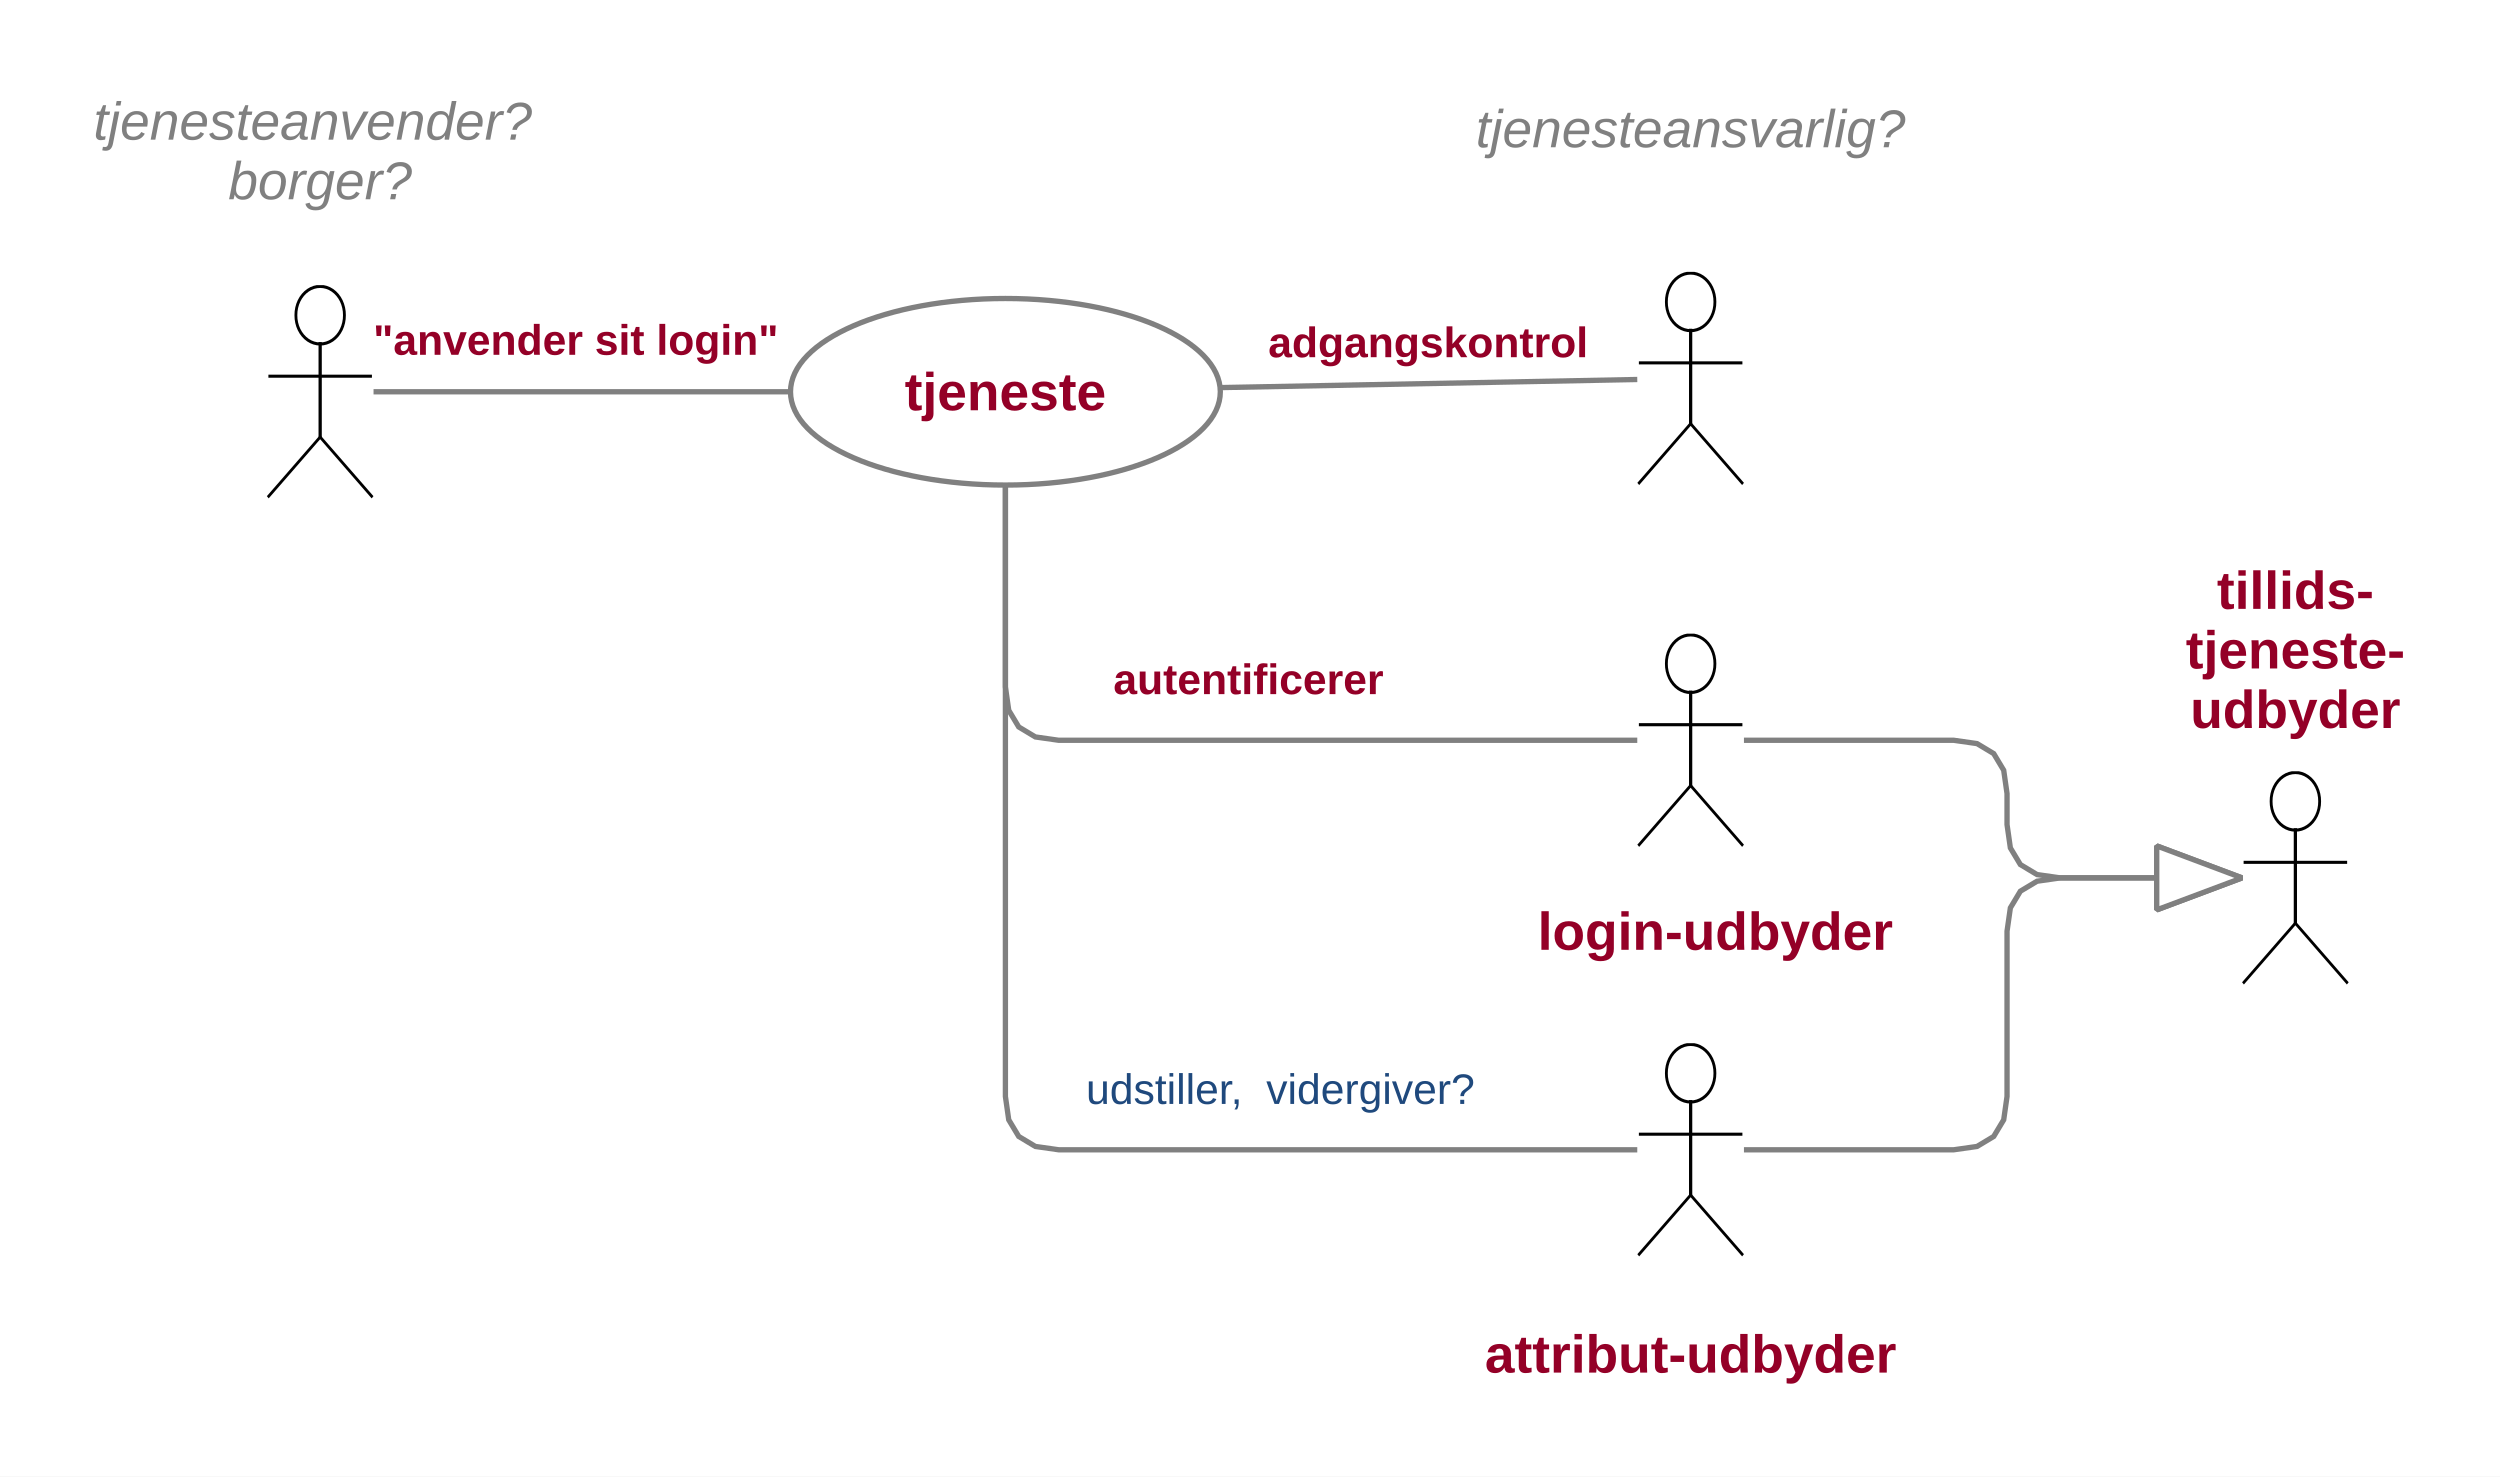
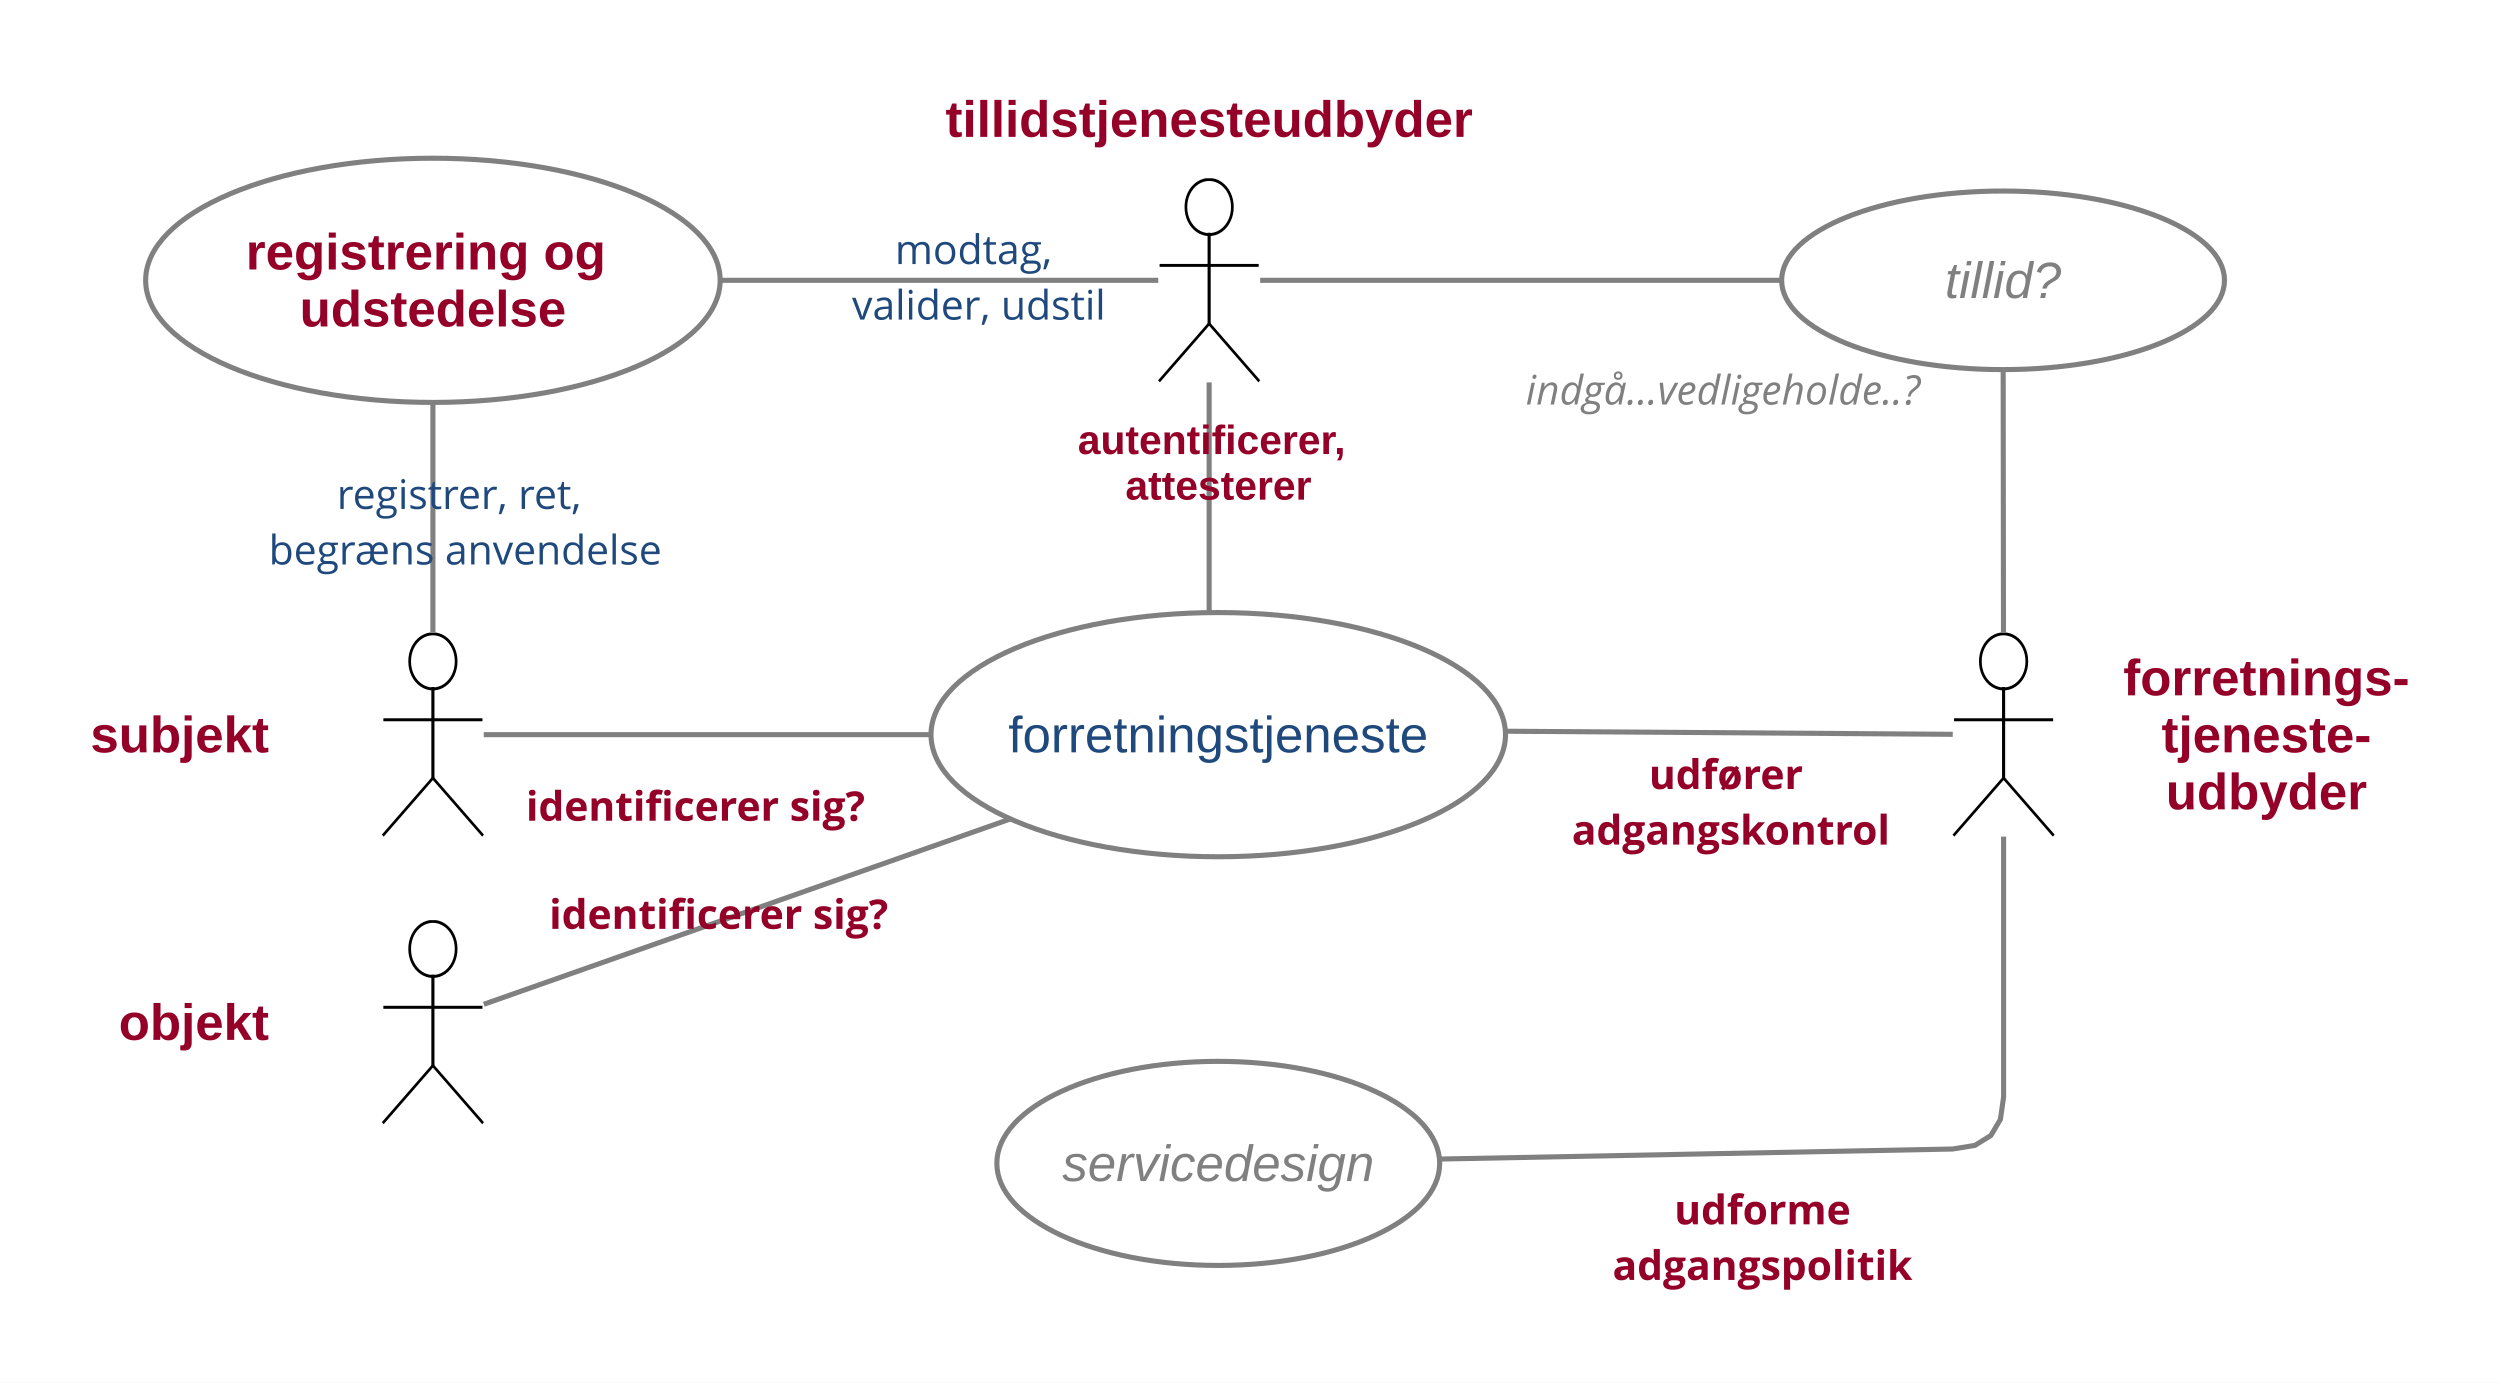
- <svg xmlns="http://www.w3.org/2000/svg" fill-opacity="1" color-rendering="auto" color-interpolation="auto" text-rendering="auto" stroke="black" stroke-linecap="square" width="469" stroke-miterlimit="10" shape-rendering="auto" stroke-opacity="1" fill="black" stroke-dasharray="none" font-weight="normal" stroke-width="1" height="277" font-family="'Dialog'" font-style="normal" stroke-linejoin="miter" font-size="12px" stroke-dashoffset="0" image-rendering="auto">
+ <svg xmlns="http://www.w3.org/2000/svg" fill-opacity="1" color-rendering="auto" color-interpolation="auto" text-rendering="auto" stroke="black" stroke-linecap="square" width="490" stroke-miterlimit="10" shape-rendering="auto" stroke-opacity="1" fill="black" stroke-dasharray="none" font-weight="normal" stroke-width="1" height="271" font-family="'Dialog'" font-style="normal" stroke-linejoin="miter" font-size="12px" stroke-dashoffset="0" image-rendering="auto">
  <defs id="genericDefs" />
  <g>
-     <g fill="white" text-rendering="geometricPrecision" shape-rendering="geometricPrecision" transform="translate(-615,-431)" stroke="white">
-       <rect x="615" width="469" height="277" y="431" clip-path="url(#clipPath2)" stroke="none" />
+     <g fill="white" text-rendering="geometricPrecision" shape-rendering="geometricPrecision" transform="translate(-735,-446)" stroke="white">
+       <rect x="735" width="490" height="271" y="446" clip-path="url(#clipPath2)" stroke="none" />
    </g>
-     <g text-rendering="geometricPrecision" shape-rendering="geometricPrecision" transform="matrix(0.4914,0,0,0.5809,307.0905,118.8761)">
+     <g stroke-linecap="butt" font-size="10px" transform="matrix(1,0,0,1,-735,-446)" fill="rgb(31,73,125)" text-rendering="geometricPrecision" font-family="'Arial'" shape-rendering="geometricPrecision" stroke="rgb(31,73,125)" stroke-miterlimit="1.45">
+       <text x="932.642" xml:space="preserve" y="593.46" clip-path="url(#clipPath2)" stroke="none">forretningstjeneste</text>
+     </g>
+     <g stroke-linecap="butt" transform="matrix(1,0,0,1,-735,-446)" fill="gray" text-rendering="geometricPrecision" shape-rendering="geometricPrecision" stroke="gray" stroke-miterlimit="1.45">
+       <ellipse rx="56.301" fill="none" ry="23.931" clip-path="url(#clipPath2)" cx="973.778" cy="589.993" />
+     </g>
+     <g text-rendering="geometricPrecision" shape-rendering="geometricPrecision" transform="matrix(0.4914,0,0,0.5809,74.7753,123.9927)">
      <g clip-path="url(#clipPath3)">
        <svg opacity="1" writing-mode="lr-tb" stop-color="rgb(0, 0, 0)" shape-rendering="auto" glyph-orientation-horizontal="0deg" color-profile="auto" lighting-color="rgb(255, 255, 255)" color="rgb(0, 0, 0)" font-weight="400" alignment-baseline="auto" font-style="normal" version="1.0" color-interpolation-filters="linearrgb" text-anchor="start" stroke-linecap="butt" color-interpolation="srgb" font-variant="normal" word-spacing="normal" fill-opacity="1" text-rendering="auto" clip-path="none" text-decoration="none" letter-spacing="normal" glyph-orientation-vertical="auto" display="inline" font-size-adjust="none" overflow="hidden" fill="rgb(0, 0, 0)" font-stretch="normal" stroke-dasharray="none" id="svg1.svg2" stroke-miterlimit="4" stop-opacity="1" color-rendering="auto" font-size="12" pointer-events="visiblepainted" mask="none" direction="ltr" baseline-shift="baseline" enable-background="accumulate" fill-rule="nonzero" image-rendering="auto" stroke-dashoffset="0" marker-end="none" width="41" clip="auto" cursor="auto" stroke="none" filter="none" visibility="visible" kerning="auto" stroke-width="1" font-family="&quot;Arial&quot;,&quot;Helvetica&quot;,sans-serif" flood-opacity="1" clip-rule="nonzero" src="none" height="68.997" unicode-bidi="normal" stroke-linejoin="miter" stroke-opacity="1" flood-color="rgb(0, 0, 0)" dominant-baseline="auto" marker-start="none" marker-mid="none">
          <defs id="svg1.defs4">
            <clipPath clipPathUnits="userSpaceOnUse" id="clipPath1">
-               <path d="M0 0 L469 0 L469 277 L0 277 L0 0 Z" />
+               <path d="M0 0 L490 0 L490 271 L0 271 L0 0 Z" />
            </clipPath>
            <clipPath clipPathUnits="userSpaceOnUse" id="clipPath2">
-               <path d="M615 431 L1084 431 L1084 708 L615 708 L615 431 Z" />
+               <path d="M735 446 L1225 446 L1225 717 L735 717 L735 446 Z" />
            </clipPath>
            <clipPath clipPathUnits="userSpaceOnUse" id="clipPath3">
-               <path d="M-624.884 -204.633 L329.462 -204.633 L329.462 272.194 L-624.884 272.194 L-624.884 -204.633 Z" />
+               <path d="M-152.157 -213.441 L844.921 -213.441 L844.921 253.058 L-152.157 253.058 L-152.157 -213.441 Z" />
            </clipPath>
            <clipPath clipPathUnits="userSpaceOnUse" id="clipPath4">
-               <path d="M-101.721 -92.09 L852.625 -92.09 L852.625 384.738 L-101.721 384.738 L-101.721 -92.09 Z" />
+               <path d="M-461.744 -60.15 L535.334 -60.15 L535.334 406.349 L-461.744 406.349 L-461.744 -60.15 Z" />
            </clipPath>
            <clipPath clipPathUnits="userSpaceOnUse" id="clipPath5">
-               <path d="M-624.884 -336.876 L329.462 -336.876 L329.462 139.951 L-624.884 139.951 L-624.884 -336.876 Z" />
+               <path d="M-778.597 -213.441 L218.481 -213.441 L218.481 253.058 L-778.597 253.058 L-778.597 -213.441 Z" />
            </clipPath>
            <clipPath clipPathUnits="userSpaceOnUse" id="clipPath6">
-               <path d="M-624.884 -87.786 L329.462 -87.786 L329.462 389.041 L-624.884 389.041 L-624.884 -87.786 Z" />
-             </clipPath>
-             <clipPath clipPathUnits="userSpaceOnUse" id="clipPath7">
-               <path d="M-855.734 -249.074 L98.612 -249.074 L98.612 227.753 L-855.734 227.753 L-855.734 -249.074 Z" />
+               <path d="M-152.157 -310.456 L844.921 -310.456 L844.921 156.043 L-152.157 156.043 L-152.157 -310.456 Z" />
            </clipPath>
          </defs>
          <g id="svg1.layer1" transform="translate(-29.5,-42.95948)">
            <a id="svg1.a3142" transform="matrix(1.087391,0,0,1,-4.4742,0)">
              <path transform="translate(11.58689,5.290899)" style="fill:none;fill-rule:evenodd;stroke:#000000;stroke-width:1px;stroke-linecap:butt;stroke-linejoin:miter;stroke-opacity:1" id="svg1.path2160" d="M 47.029 47.37 A 8.52 9.201 0 1 1  29.99,47.37 A 8.52 9.201 0 1 1  47.029 47.37 z" />
            </a>
            <path style="fill:none" d="M 47.711 48.392 A 3.749 0 0 1 1  40.213,48.392 A 3.749 0 0 1 1  47.711 48.392 z" id="svg1.path3134" />
            <path style="fill:none;fill-rule:evenodd;stroke:#000000;stroke-width:1.243px;stroke-linecap:butt;stroke-linejoin:miter;stroke-opacity:1" d="M 50,61.337 C 50,91.363 50,92.248 50,92.248" id="svg1.path3136" />
            <path style="fill:none;fill-rule:evenodd;stroke:#000000;stroke-width:1px;stroke-linecap:butt;stroke-linejoin:miter;stroke-opacity:1" d="M 69.761,72.362 C 69.761,72.362 69.761,72.362 50.239,72.362 C 30.239,72.362 30.239,72.362 30.239,72.362 L 30.239,72.362" id="svg1.path3138" />
            <path style="fill:none;fill-rule:evenodd;stroke:#000000;stroke-width:1px;stroke-linecap:butt;stroke-linejoin:miter;stroke-opacity:1" d="M 30,111.457 C 30,111.457 30,111.457 50,92.014 C 70,111.457 70,111.457 70,111.457" id="svg1.path3140" />
          </g>
        </svg>
      </g>
    </g>
-     <g stroke-linecap="butt" font-size="10px" transform="matrix(1,0,0,1,-615,-431)" fill="rgb(148,0,39)" text-rendering="geometricPrecision" font-family="'Arial'" shape-rendering="geometricPrecision" stroke="rgb(148,0,39)" font-weight="bold" stroke-miterlimit="1.45">
-       <text x="903.466" xml:space="preserve" y="609.191" clip-path="url(#clipPath2)" stroke="none">login-udbyder</text>
+     <g stroke-linecap="butt" font-size="10px" transform="matrix(1,0,0,1,-735,-446)" fill="rgb(148,0,39)" text-rendering="geometricPrecision" font-family="'Arial'" shape-rendering="geometricPrecision" stroke="rgb(148,0,39)" font-weight="bold" stroke-miterlimit="1.45">
+       <text x="752.712" xml:space="preserve" y="593.46" clip-path="url(#clipPath2)" stroke="none">subjekt</text>
    </g>
-     <g stroke-linecap="butt" font-size="10px" transform="matrix(1,0,0,1,-615,-431)" fill="rgb(148,0,39)" text-rendering="geometricPrecision" font-family="'Arial'" shape-rendering="geometricPrecision" stroke="rgb(148,0,39)" font-weight="bold" stroke-miterlimit="1.45">
-       <text x="784.718" xml:space="preserve" y="507.964" clip-path="url(#clipPath2)" stroke="none">tjeneste</text>
-     </g>
-     <g stroke-linecap="butt" transform="matrix(1,0,0,1,-615,-431)" fill="gray" text-rendering="geometricPrecision" shape-rendering="geometricPrecision" stroke="gray" stroke-miterlimit="1.45">
-       <ellipse rx="40.317" fill="none" ry="17.5" clip-path="url(#clipPath2)" cx="803.614" cy="504.497" />
-     </g>
-     <g text-rendering="geometricPrecision" shape-rendering="geometricPrecision" transform="matrix(0.4914,0,0,0.5809,49.9892,53.497)">
+     <g text-rendering="geometricPrecision" shape-rendering="geometricPrecision" transform="matrix(0.4914,0,0,0.5809,226.9177,34.9423)">
      <g clip-path="url(#clipPath4)">
        <svg opacity="1" writing-mode="lr-tb" stop-color="rgb(0, 0, 0)" shape-rendering="auto" glyph-orientation-horizontal="0deg" color-profile="auto" lighting-color="rgb(255, 255, 255)" color="rgb(0, 0, 0)" font-weight="400" alignment-baseline="auto" font-style="normal" version="1.0" color-interpolation-filters="linearrgb" text-anchor="start" stroke-linecap="butt" color-interpolation="srgb" font-variant="normal" word-spacing="normal" fill-opacity="1" text-rendering="auto" clip-path="none" text-decoration="none" letter-spacing="normal" glyph-orientation-vertical="auto" display="inline" font-size-adjust="none" overflow="hidden" fill="rgb(0, 0, 0)" font-stretch="normal" stroke-dasharray="none" id="svg2.svg2" stroke-miterlimit="4" stop-opacity="1" color-rendering="auto" font-size="12" pointer-events="visiblepainted" mask="none" direction="ltr" baseline-shift="baseline" enable-background="accumulate" fill-rule="nonzero" image-rendering="auto" stroke-dashoffset="0" marker-end="none" width="41" clip="auto" cursor="auto" stroke="none" filter="none" visibility="visible" kerning="auto" stroke-width="1" font-family="&quot;Arial&quot;,&quot;Helvetica&quot;,sans-serif" flood-opacity="1" clip-rule="nonzero" src="none" height="68.997" unicode-bidi="normal" stroke-linejoin="miter" stroke-opacity="1" flood-color="rgb(0, 0, 0)" dominant-baseline="auto" marker-start="none" marker-mid="none">
          <defs id="svg2.defs4" />
          <g id="svg2.layer1" transform="translate(-29.5,-42.95948)">
            <a id="svg2.a3142" transform="matrix(1.087391,0,0,1,-4.4742,0)">
              <path transform="translate(11.58689,5.290899)" style="fill:none;fill-rule:evenodd;stroke:#000000;stroke-width:1px;stroke-linecap:butt;stroke-linejoin:miter;stroke-opacity:1" id="svg2.path2160" d="M 47.029 47.37 A 8.52 9.201 0 1 1  29.99,47.37 A 8.52 9.201 0 1 1  47.029 47.37 z" />
            </a>
            <path style="fill:none" d="M 47.711 48.392 A 3.749 0 0 1 1  40.213,48.392 A 3.749 0 0 1 1  47.711 48.392 z" id="svg2.path3134" />
            <path style="fill:none;fill-rule:evenodd;stroke:#000000;stroke-width:1.243px;stroke-linecap:butt;stroke-linejoin:miter;stroke-opacity:1" d="M 50,61.337 C 50,91.363 50,92.248 50,92.248" id="svg2.path3136" />
            <path style="fill:none;fill-rule:evenodd;stroke:#000000;stroke-width:1px;stroke-linecap:butt;stroke-linejoin:miter;stroke-opacity:1" d="M 69.761,72.362 C 69.761,72.362 69.761,72.362 50.239,72.362 C 30.239,72.362 30.239,72.362 30.239,72.362 L 30.239,72.362" id="svg2.path3138" />
            <path style="fill:none;fill-rule:evenodd;stroke:#000000;stroke-width:1px;stroke-linecap:butt;stroke-linejoin:miter;stroke-opacity:1" d="M 30,111.457 C 30,111.457 30,111.457 50,92.014 C 70,111.457 70,111.457 70,111.457" id="svg2.path3140" />
          </g>
        </svg>
      </g>
    </g>
-     <g stroke-linecap="butt" font-size="10px" transform="matrix(1,0,0,1,-615,-431)" fill="gray" text-rendering="geometricPrecision" font-family="'Arial'" shape-rendering="geometricPrecision" font-style="italic" stroke="gray" stroke-miterlimit="1.45">
-       <text x="632.532" xml:space="preserve" y="457.207" clip-path="url(#clipPath2)" stroke="none">tjenesteanvender? </text>
-       <text x="657.83" xml:space="preserve" y="468.379" clip-path="url(#clipPath2)" stroke="none">borger?</text>
+     <g stroke-linecap="butt" font-size="10px" transform="matrix(1,0,0,1,-735,-446)" fill="rgb(148,0,39)" text-rendering="geometricPrecision" font-family="'Arial'" shape-rendering="geometricPrecision" stroke="rgb(148,0,39)" font-weight="bold" stroke-miterlimit="1.45">
+       <text x="920.315" xml:space="preserve" y="472.823" clip-path="url(#clipPath2)" stroke="none">tillidstjenesteudbyder</text>
    </g>
-     <g text-rendering="geometricPrecision" shape-rendering="geometricPrecision" transform="matrix(0.4914,0,0,0.5809,307.0905,195.6992)">
+     <g stroke-linecap="butt" font-size="10px" transform="matrix(1,0,0,1,-735,-446)" fill="gray" text-rendering="geometricPrecision" font-family="'Arial'" shape-rendering="geometricPrecision" font-style="italic" stroke="gray" stroke-miterlimit="1.45">
+       <text x="1116.207" xml:space="preserve" y="504.409" clip-path="url(#clipPath2)" stroke="none">tillid?</text>
+       <ellipse rx="43.399" fill="none" ry="17.5" clip-path="url(#clipPath2)" cx="1127.601" cy="500.942" />
+       <text x="943.206" xml:space="preserve" y="677.492" clip-path="url(#clipPath2)" stroke="none">servicedesign</text>
+       <ellipse rx="43.399" fill="none" ry="20" clip-path="url(#clipPath2)" cx="973.778" cy="674.025" />
+     </g>
+     <g stroke-linecap="butt" font-size="10px" transform="matrix(1,0,0,1,-735,-446)" fill="rgb(148,0,39)" text-rendering="geometricPrecision" font-family="'Arial'" shape-rendering="geometricPrecision" stroke="rgb(148,0,39)" font-weight="bold" stroke-miterlimit="1.45">
+       <text x="783.177" xml:space="preserve" y="498.823" clip-path="url(#clipPath2)" stroke="none">registrering og </text>
+       <text x="793.729" xml:space="preserve" y="509.995" clip-path="url(#clipPath2)" stroke="none">udstedelse</text>
+     </g>
+     <g stroke-linecap="butt" transform="matrix(1,0,0,1,-735,-446)" fill="gray" text-rendering="geometricPrecision" shape-rendering="geometricPrecision" stroke="gray" stroke-miterlimit="1.45">
+       <ellipse rx="56.301" fill="none" ry="23.931" clip-path="url(#clipPath2)" cx="819.85" cy="500.942" />
+     </g>
+     <g text-rendering="geometricPrecision" shape-rendering="geometricPrecision" transform="matrix(0.4914,0,0,0.5809,382.6308,123.9927)">
      <g clip-path="url(#clipPath5)">
        <svg opacity="1" writing-mode="lr-tb" stop-color="rgb(0, 0, 0)" shape-rendering="auto" glyph-orientation-horizontal="0deg" color-profile="auto" lighting-color="rgb(255, 255, 255)" color="rgb(0, 0, 0)" font-weight="400" alignment-baseline="auto" font-style="normal" version="1.0" color-interpolation-filters="linearrgb" text-anchor="start" stroke-linecap="butt" color-interpolation="srgb" font-variant="normal" word-spacing="normal" fill-opacity="1" text-rendering="auto" clip-path="none" text-decoration="none" letter-spacing="normal" glyph-orientation-vertical="auto" display="inline" font-size-adjust="none" overflow="hidden" fill="rgb(0, 0, 0)" font-stretch="normal" stroke-dasharray="none" id="svg3.svg2" stroke-miterlimit="4" stop-opacity="1" color-rendering="auto" font-size="12" pointer-events="visiblepainted" mask="none" direction="ltr" baseline-shift="baseline" enable-background="accumulate" fill-rule="nonzero" image-rendering="auto" stroke-dashoffset="0" marker-end="none" width="41" clip="auto" cursor="auto" stroke="none" filter="none" visibility="visible" kerning="auto" stroke-width="1" font-family="&quot;Arial&quot;,&quot;Helvetica&quot;,sans-serif" flood-opacity="1" clip-rule="nonzero" src="none" height="68.997" unicode-bidi="normal" stroke-linejoin="miter" stroke-opacity="1" flood-color="rgb(0, 0, 0)" dominant-baseline="auto" marker-start="none" marker-mid="none">
          <defs id="svg3.defs4" />
          <g id="svg3.layer1" transform="translate(-29.5,-42.95948)">
            <a id="svg3.a3142" transform="matrix(1.087391,0,0,1,-4.4742,0)">
              <path transform="translate(11.58689,5.290899)" style="fill:none;fill-rule:evenodd;stroke:#000000;stroke-width:1px;stroke-linecap:butt;stroke-linejoin:miter;stroke-opacity:1" id="svg3.path2160" d="M 47.029 47.37 A 8.52 9.201 0 1 1  29.99,47.37 A 8.52 9.201 0 1 1  47.029 47.37 z" />
            </a>
            <path style="fill:none" d="M 47.711 48.392 A 3.749 0 0 1 1  40.213,48.392 A 3.749 0 0 1 1  47.711 48.392 z" id="svg3.path3134" />
            <path style="fill:none;fill-rule:evenodd;stroke:#000000;stroke-width:1.243px;stroke-linecap:butt;stroke-linejoin:miter;stroke-opacity:1" d="M 50,61.337 C 50,91.363 50,92.248 50,92.248" id="svg3.path3136" />
            <path style="fill:none;fill-rule:evenodd;stroke:#000000;stroke-width:1px;stroke-linecap:butt;stroke-linejoin:miter;stroke-opacity:1" d="M 69.761,72.362 C 69.761,72.362 69.761,72.362 50.239,72.362 C 30.239,72.362 30.239,72.362 30.239,72.362 L 30.239,72.362" id="svg3.path3138" />
            <path style="fill:none;fill-rule:evenodd;stroke:#000000;stroke-width:1px;stroke-linecap:butt;stroke-linejoin:miter;stroke-opacity:1" d="M 30,111.457 C 30,111.457 30,111.457 50,92.014 C 70,111.457 70,111.457 70,111.457" id="svg3.path3140" />
          </g>
        </svg>
      </g>
    </g>
-     <g stroke-linecap="butt" font-size="10px" transform="matrix(1,0,0,1,-615,-431)" fill="rgb(148,0,39)" text-rendering="geometricPrecision" font-family="'Arial'" shape-rendering="geometricPrecision" stroke="rgb(148,0,39)" font-weight="bold" stroke-miterlimit="1.45">
-       <text x="893.557" xml:space="preserve" y="688.503" clip-path="url(#clipPath2)" stroke="none">attribut-udbyder</text>
+     <g stroke-linecap="butt" font-size="10px" transform="matrix(1,0,0,1,-735,-446)" fill="rgb(148,0,39)" text-rendering="geometricPrecision" font-family="'Arial'" shape-rendering="geometricPrecision" stroke="rgb(148,0,39)" font-weight="bold" stroke-miterlimit="1.45">
+       <text x="1151.166" xml:space="preserve" y="582.288" clip-path="url(#clipPath2)" stroke="none">forretnings-</text>
+       <text x="1158.658" xml:space="preserve" y="593.46" clip-path="url(#clipPath2)" stroke="none">tjeneste-</text>
+       <text x="1159.496" xml:space="preserve" y="604.631" clip-path="url(#clipPath2)" stroke="none">udbyder</text>
    </g>
-     <g text-rendering="geometricPrecision" shape-rendering="geometricPrecision" transform="matrix(0.4914,0,0,0.5809,307.0905,50.997)">
+     <g text-rendering="geometricPrecision" shape-rendering="geometricPrecision" transform="matrix(0.4914,0,0,0.5809,74.7753,180.3511)">
      <g clip-path="url(#clipPath6)">
        <svg opacity="1" writing-mode="lr-tb" stop-color="rgb(0, 0, 0)" shape-rendering="auto" glyph-orientation-horizontal="0deg" color-profile="auto" lighting-color="rgb(255, 255, 255)" color="rgb(0, 0, 0)" font-weight="400" alignment-baseline="auto" font-style="normal" version="1.0" color-interpolation-filters="linearrgb" text-anchor="start" stroke-linecap="butt" color-interpolation="srgb" font-variant="normal" word-spacing="normal" fill-opacity="1" text-rendering="auto" clip-path="none" text-decoration="none" letter-spacing="normal" glyph-orientation-vertical="auto" display="inline" font-size-adjust="none" overflow="hidden" fill="rgb(0, 0, 0)" font-stretch="normal" stroke-dasharray="none" id="svg4.svg2" stroke-miterlimit="4" stop-opacity="1" color-rendering="auto" font-size="12" pointer-events="visiblepainted" mask="none" direction="ltr" baseline-shift="baseline" enable-background="accumulate" fill-rule="nonzero" image-rendering="auto" stroke-dashoffset="0" marker-end="none" width="41" clip="auto" cursor="auto" stroke="none" filter="none" visibility="visible" kerning="auto" stroke-width="1" font-family="&quot;Arial&quot;,&quot;Helvetica&quot;,sans-serif" flood-opacity="1" clip-rule="nonzero" src="none" height="68.997" unicode-bidi="normal" stroke-linejoin="miter" stroke-opacity="1" flood-color="rgb(0, 0, 0)" dominant-baseline="auto" marker-start="none" marker-mid="none">
          <defs id="svg4.defs4" />
          <g id="svg4.layer1" transform="translate(-29.5,-42.95948)">
            <a id="svg4.a3142" transform="matrix(1.087391,0,0,1,-4.4742,0)">
              <path transform="translate(11.58689,5.290899)" style="fill:none;fill-rule:evenodd;stroke:#000000;stroke-width:1px;stroke-linecap:butt;stroke-linejoin:miter;stroke-opacity:1" id="svg4.path2160" d="M 47.029 47.37 A 8.52 9.201 0 1 1  29.99,47.37 A 8.52 9.201 0 1 1  47.029 47.37 z" />
            </a>
            <path style="fill:none" d="M 47.711 48.392 A 3.749 0 0 1 1  40.213,48.392 A 3.749 0 0 1 1  47.711 48.392 z" id="svg4.path3134" />
            <path style="fill:none;fill-rule:evenodd;stroke:#000000;stroke-width:1.243px;stroke-linecap:butt;stroke-linejoin:miter;stroke-opacity:1" d="M 50,61.337 C 50,91.363 50,92.248 50,92.248" id="svg4.path3136" />
            <path style="fill:none;fill-rule:evenodd;stroke:#000000;stroke-width:1px;stroke-linecap:butt;stroke-linejoin:miter;stroke-opacity:1" d="M 69.761,72.362 C 69.761,72.362 69.761,72.362 50.239,72.362 C 30.239,72.362 30.239,72.362 30.239,72.362 L 30.239,72.362" id="svg4.path3138" />
            <path style="fill:none;fill-rule:evenodd;stroke:#000000;stroke-width:1px;stroke-linecap:butt;stroke-linejoin:miter;stroke-opacity:1" d="M 30,111.457 C 30,111.457 30,111.457 50,92.014 C 70,111.457 70,111.457 70,111.457" id="svg4.path3140" />
          </g>
        </svg>
      </g>
    </g>
-     <g stroke-linecap="butt" font-size="10px" transform="matrix(1,0,0,1,-615,-431)" fill="gray" text-rendering="geometricPrecision" font-family="'Arial'" shape-rendering="geometricPrecision" font-style="italic" stroke="gray" stroke-miterlimit="1.45">
-       <text x="891.862" xml:space="preserve" y="458.623" clip-path="url(#clipPath2)" stroke="none">tjenesteansvarlig?</text>
+     <g stroke-linecap="butt" font-size="10px" transform="matrix(1,0,0,1,-735,-446)" fill="rgb(148,0,39)" text-rendering="geometricPrecision" font-family="'Arial'" shape-rendering="geometricPrecision" stroke="rgb(148,0,39)" font-weight="bold" stroke-miterlimit="1.45">
+       <text x="758.274" xml:space="preserve" y="649.818" clip-path="url(#clipPath2)" stroke="none">objekt</text>
    </g>
-     <g text-rendering="geometricPrecision" shape-rendering="geometricPrecision" transform="matrix(0.4914,0,0,0.5809,420.5387,144.693)">
-       <g clip-path="url(#clipPath7)">
-         <svg opacity="1" writing-mode="lr-tb" stop-color="rgb(0, 0, 0)" shape-rendering="auto" glyph-orientation-horizontal="0deg" color-profile="auto" lighting-color="rgb(255, 255, 255)" color="rgb(0, 0, 0)" font-weight="400" alignment-baseline="auto" font-style="normal" version="1.0" color-interpolation-filters="linearrgb" text-anchor="start" stroke-linecap="butt" color-interpolation="srgb" font-variant="normal" word-spacing="normal" fill-opacity="1" text-rendering="auto" clip-path="none" text-decoration="none" letter-spacing="normal" glyph-orientation-vertical="auto" display="inline" font-size-adjust="none" overflow="hidden" fill="rgb(0, 0, 0)" font-stretch="normal" stroke-dasharray="none" id="svg5.svg2" stroke-miterlimit="4" stop-opacity="1" color-rendering="auto" font-size="12" pointer-events="visiblepainted" mask="none" direction="ltr" baseline-shift="baseline" enable-background="accumulate" fill-rule="nonzero" image-rendering="auto" stroke-dashoffset="0" marker-end="none" width="41" clip="auto" cursor="auto" stroke="none" filter="none" visibility="visible" kerning="auto" stroke-width="1" font-family="&quot;Arial&quot;,&quot;Helvetica&quot;,sans-serif" flood-opacity="1" clip-rule="nonzero" src="none" height="68.997" unicode-bidi="normal" stroke-linejoin="miter" stroke-opacity="1" flood-color="rgb(0, 0, 0)" dominant-baseline="auto" marker-start="none" marker-mid="none">
-           <defs id="svg5.defs4" />
-           <g id="svg5.layer1" transform="translate(-29.5,-42.95948)">
-             <a id="svg5.a3142" transform="matrix(1.087391,0,0,1,-4.4742,0)">
-               <path transform="translate(11.58689,5.290899)" style="fill:none;fill-rule:evenodd;stroke:#000000;stroke-width:1px;stroke-linecap:butt;stroke-linejoin:miter;stroke-opacity:1" id="svg5.path2160" d="M 47.029 47.37 A 8.52 9.201 0 1 1  29.99,47.37 A 8.52 9.201 0 1 1  47.029 47.37 z" />
-             </a>
-             <path style="fill:none" d="M 47.711 48.392 A 3.749 0 0 1 1  40.213,48.392 A 3.749 0 0 1 1  47.711 48.392 z" id="svg5.path3134" />
-             <path style="fill:none;fill-rule:evenodd;stroke:#000000;stroke-width:1.243px;stroke-linecap:butt;stroke-linejoin:miter;stroke-opacity:1" d="M 50,61.337 C 50,91.363 50,92.248 50,92.248" id="svg5.path3136" />
-             <path style="fill:none;fill-rule:evenodd;stroke:#000000;stroke-width:1px;stroke-linecap:butt;stroke-linejoin:miter;stroke-opacity:1" d="M 69.761,72.362 C 69.761,72.362 69.761,72.362 50.239,72.362 C 30.239,72.362 30.239,72.362 30.239,72.362 L 30.239,72.362" id="svg5.path3138" />
-             <path style="fill:none;fill-rule:evenodd;stroke:#000000;stroke-width:1px;stroke-linecap:butt;stroke-linejoin:miter;stroke-opacity:1" d="M 30,111.457 C 30,111.457 30,111.457 50,92.014 C 70,111.457 70,111.457 70,111.457" id="svg5.path3140" />
-           </g>
-         </svg>
-       </g>
+     <g stroke-linecap="butt" transform="matrix(1,0,0,1,-735,-446)" fill="gray" text-rendering="geometricPrecision" shape-rendering="geometricPrecision" stroke="gray" stroke-miterlimit="1.45">
+       <path fill="none" d="M917.477 589.993 L829.813 589.993" clip-path="url(#clipPath2)" />
    </g>
-     <g stroke-linecap="butt" font-size="10px" transform="matrix(1,0,0,1,-615,-431)" fill="rgb(148,0,39)" text-rendering="geometricPrecision" font-family="'Arial'" shape-rendering="geometricPrecision" stroke="rgb(148,0,39)" font-weight="bold" stroke-miterlimit="1.45">
-       <text x="1030.891" xml:space="preserve" y="545.23" clip-path="url(#clipPath2)" stroke="none">tillids-</text>
-       <text x="1025.052" xml:space="preserve" y="556.402" clip-path="url(#clipPath2)" stroke="none">tjeneste-</text>
-       <text x="1025.889" xml:space="preserve" y="567.574" clip-path="url(#clipPath2)" stroke="none">udbyder</text>
+     <g stroke-linecap="butt" font-size="8px" transform="matrix(1,0,0,1,-735,-446)" fill="rgb(148,0,39)" text-rendering="geometricPrecision" font-family="'Open Sans'" shape-rendering="geometricPrecision" stroke="rgb(148,0,39)" font-weight="bold" stroke-miterlimit="1.45">
+       <text x="838.095" xml:space="preserve" y="606.868" clip-path="url(#clipPath2)" stroke="none">identificerer sig?</text>
    </g>
-     <g stroke-linecap="butt" transform="matrix(1,0,0,1,-615,-431)" fill="gray" text-rendering="geometricPrecision" shape-rendering="geometricPrecision" stroke="gray" stroke-miterlimit="1.45">
-       <path fill="none" d="M922.153 569.876 L813.614 569.876 L809.239 569.251 L806.114 567.376 L804.239 564.251 L803.614 559.876 L803.614 521.997" clip-path="url(#clipPath2)" />
+     <g stroke-linecap="butt" transform="matrix(1,0,0,1,-735,-446)" fill="gray" text-rendering="geometricPrecision" shape-rendering="geometricPrecision" stroke="gray" stroke-miterlimit="1.45">
+       <path fill="none" d="M971.992 566.096 L971.992 520.953" clip-path="url(#clipPath2)" />
    </g>
-     <g stroke-linecap="butt" font-size="8px" transform="matrix(1,0,0,1,-615,-431)" fill="rgb(148,0,39)" text-rendering="geometricPrecision" font-family="'Arial'" shape-rendering="geometricPrecision" stroke="rgb(148,0,39)" font-weight="bold" stroke-miterlimit="1.45">
-       <text x="823.866" xml:space="preserve" y="561.216" clip-path="url(#clipPath2)" stroke="none">autentificerer</text>
+     <g stroke-linecap="butt" font-size="8px" transform="matrix(1,0,0,1,-735,-446)" fill="rgb(148,0,39)" text-rendering="geometricPrecision" font-family="'Arial'" shape-rendering="geometricPrecision" stroke="rgb(148,0,39)" font-weight="bold" stroke-miterlimit="1.45">
+       <text x="946.251" xml:space="preserve" y="534.993" clip-path="url(#clipPath2)" stroke="none">autentificerer, </text>
+       <text x="955.583" xml:space="preserve" y="543.93" clip-path="url(#clipPath2)" stroke="none">attesterer</text>
    </g>
-     <g stroke-linecap="butt" transform="matrix(1,0,0,1,-615,-431)" fill="gray" text-rendering="geometricPrecision" shape-rendering="geometricPrecision" stroke="gray" stroke-miterlimit="1.45">
-       <path fill="none" d="M685.075 504.497 L763.297 504.497" clip-path="url(#clipPath2)" />
+     <g stroke-linecap="butt" transform="matrix(1,0,0,1,-735,-446)" fill="gray" text-rendering="geometricPrecision" shape-rendering="geometricPrecision" stroke="gray" stroke-miterlimit="1.45">
+       <path fill="none" d="M1084.201 500.942 L981.991 500.942" clip-path="url(#clipPath2)" />
+       <text x="1034.035" font-size="8px" y="525.293" clip-path="url(#clipPath2)" font-family="'Open Sans'" font-style="italic" stroke="none" xml:space="preserve">indgå...vedligeholde..?</text>
+       <path fill="none" d="M876.15 500.942 L962.024 500.942" clip-path="url(#clipPath2)" />
    </g>
-     <g stroke-linecap="butt" font-size="8px" transform="matrix(1,0,0,1,-615,-431)" fill="rgb(148,0,39)" text-rendering="geometricPrecision" font-family="'Arial'" shape-rendering="geometricPrecision" stroke="rgb(148,0,39)" font-weight="bold" stroke-miterlimit="1.45">
-       <text x="684.995" xml:space="preserve" y="497.553" clip-path="url(#clipPath2)" stroke="none">"anvender sit login"</text>
+     <g stroke-linecap="butt" font-size="8px" transform="matrix(1,0,0,1,-735,-446)" fill="rgb(31,73,125)" text-rendering="geometricPrecision" font-family="'Open Sans'" shape-rendering="geometricPrecision" stroke="rgb(31,73,125)" stroke-miterlimit="1.45">
+       <text x="910.408" xml:space="preserve" y="497.752" clip-path="url(#clipPath2)" stroke="none">modtag, </text>
+       <text x="901.994" xml:space="preserve" y="508.646" clip-path="url(#clipPath2)" stroke="none">valider, udstil</text>
    </g>
-     <g stroke-linecap="butt" transform="matrix(1,0,0,1,-615,-431)" fill="gray" text-rendering="geometricPrecision" shape-rendering="geometricPrecision" stroke="gray" stroke-miterlimit="1.45">
-       <path fill="none" d="M803.614 521.997 L803.614 636.699 L804.239 641.074 L806.114 644.199 L809.239 646.074 L813.614 646.699 L922.153 646.699" clip-path="url(#clipPath2)" />
+     <g stroke-linecap="butt" transform="matrix(1,0,0,1,-735,-446)" fill="gray" text-rendering="geometricPrecision" shape-rendering="geometricPrecision" stroke="gray" stroke-miterlimit="1.45">
+       <path fill="none" d="M819.85 524.874 L819.85 569.993" clip-path="url(#clipPath2)" />
    </g>
-     <g stroke-linecap="butt" font-size="8px" transform="matrix(1,0,0,1,-615,-431)" fill="rgb(31,73,125)" text-rendering="geometricPrecision" font-family="'Arial'" shape-rendering="geometricPrecision" stroke="rgb(31,73,125)" stroke-miterlimit="1.45">
-       <text x="818.745" xml:space="preserve" y="638.102" clip-path="url(#clipPath2)" stroke="none">udstiller,  vidergiver?</text>
+     <g stroke-linecap="butt" font-size="8px" transform="matrix(1,0,0,1,-735,-446)" fill="rgb(31,73,125)" text-rendering="geometricPrecision" font-family="'Open Sans'" shape-rendering="geometricPrecision" stroke="rgb(31,73,125)" stroke-miterlimit="1.45">
+       <text x="801.023" xml:space="preserve" y="545.747" clip-path="url(#clipPath2)" stroke="none">registrer, ret, </text>
+       <text x="787.665" xml:space="preserve" y="556.642" clip-path="url(#clipPath2)" stroke="none">begræns anvendelse</text>
    </g>
-     <g stroke-linecap="butt" transform="matrix(1,0,0,1,-615,-431)" fill="gray" text-rendering="geometricPrecision" shape-rendering="geometricPrecision" stroke="gray" stroke-miterlimit="1.45">
-       <path fill="none" d="M922.153 502.192 L843.891 503.714" clip-path="url(#clipPath2)" />
+     <g stroke-linecap="butt" transform="matrix(1,0,0,1,-735,-446)" fill="gray" text-rendering="geometricPrecision" shape-rendering="geometricPrecision" stroke="gray" stroke-miterlimit="1.45">
+       <path fill="none" d="M1030.08 589.321 L1117.742 589.924" clip-path="url(#clipPath2)" />
    </g>
-     <g stroke-linecap="butt" font-size="8px" transform="matrix(1,0,0,1,-615,-431)" fill="rgb(148,0,39)" text-rendering="geometricPrecision" font-family="'Arial'" shape-rendering="geometricPrecision" stroke="rgb(148,0,39)" font-weight="bold" stroke-miterlimit="1.45">
-       <text x="852.921" xml:space="preserve" y="498.015" clip-path="url(#clipPath2)" stroke="none">adgangskontrol</text>
+     <g stroke-linecap="butt" font-size="8px" transform="matrix(1,0,0,1,-735,-446)" fill="rgb(148,0,39)" text-rendering="geometricPrecision" font-family="'Open Sans'" shape-rendering="geometricPrecision" stroke="rgb(148,0,39)" font-weight="bold" stroke-miterlimit="1.45">
+       <text x="1058.187" xml:space="preserve" y="600.647" clip-path="url(#clipPath2)" stroke="none">udfører </text>
+       <text x="1043.072" xml:space="preserve" y="611.542" clip-path="url(#clipPath2)" stroke="none">adgangskontrol</text>
    </g>
-     <g stroke-linecap="butt" transform="matrix(1,0,0,1,-615,-431)" fill="gray" text-rendering="geometricPrecision" shape-rendering="geometricPrecision" stroke="gray" stroke-miterlimit="1.45">
-       <path fill="none" d="M942.164 646.699 L981.52 646.699 L985.895 646.074 L989.02 644.199 L990.895 641.074 L991.52 636.699 L991.52 605.693 L992.145 601.318 L994.02 598.193 L997.145 596.318 L1001.52 595.693 L1020.603 595.693" clip-path="url(#clipPath2)" />
-       <path fill="white" d="M1035.603 595.693 L1019.603 589.693 L1019.603 601.693 Z" clip-path="url(#clipPath2)" stroke="none" />
-       <path fill="none" d="M1035.603 595.693 L1019.603 589.693 L1019.603 601.693 Z" clip-path="url(#clipPath2)" />
-       <path fill="none" d="M942.164 569.876 L981.52 569.876 L985.895 570.501 L989.02 572.376 L990.895 575.501 L991.52 579.876 L991.52 585.693 L992.145 590.068 L994.02 593.193 L997.145 595.068 L1001.52 595.693 L1020.603 595.693" clip-path="url(#clipPath2)" />
-       <path fill="white" d="M1035.603 595.693 L1019.603 589.693 L1019.603 601.693 Z" clip-path="url(#clipPath2)" stroke="none" />
-       <path fill="none" d="M1035.603 595.693 L1019.603 589.693 L1019.603 601.693 Z" clip-path="url(#clipPath2)" />
+     <g stroke-linecap="butt" transform="matrix(1,0,0,1,-735,-446)" fill="gray" text-rendering="geometricPrecision" shape-rendering="geometricPrecision" stroke="gray" stroke-miterlimit="1.45">
+       <path fill="none" d="M1127.705 609.971 L1127.705 661.012 L1127.08 665.399 L1125.206 668.561 L1122.081 670.497 L1117.707 671.207 L1017.138 673.176" clip-path="url(#clipPath2)" />
+     </g>
+     <g stroke-linecap="butt" font-size="8px" transform="matrix(1,0,0,1,-735,-446)" fill="rgb(148,0,39)" text-rendering="geometricPrecision" font-family="'Open Sans'" shape-rendering="geometricPrecision" stroke="rgb(148,0,39)" font-weight="bold" stroke-miterlimit="1.45">
+       <text x="1063.143" xml:space="preserve" y="685.971" clip-path="url(#clipPath2)" stroke="none">udforme</text>
+       <text x="1051.049" xml:space="preserve" y="696.866" clip-path="url(#clipPath2)" stroke="none">adgangspolitik</text>
+     </g>
+     <g stroke-linecap="butt" transform="matrix(1,0,0,1,-735,-446)" fill="gray" text-rendering="geometricPrecision" shape-rendering="geometricPrecision" stroke="gray" stroke-miterlimit="1.45">
+       <path fill="none" d="M1127.682 570.035 L1127.621 518.442" clip-path="url(#clipPath2)" />
+       <path fill="none" d="M933.025 606.514 L829.824 642.84" clip-path="url(#clipPath2)" />
+     </g>
+     <g stroke-linecap="butt" font-size="8px" transform="matrix(1,0,0,1,-735,-446)" fill="rgb(148,0,39)" text-rendering="geometricPrecision" font-family="'Open Sans'" shape-rendering="geometricPrecision" stroke="rgb(148,0,39)" font-weight="bold" stroke-miterlimit="1.45">
+       <text x="842.646" xml:space="preserve" y="628.053" clip-path="url(#clipPath2)" stroke="none">identificerer sig?</text>
    </g>
  </g>
</svg>
